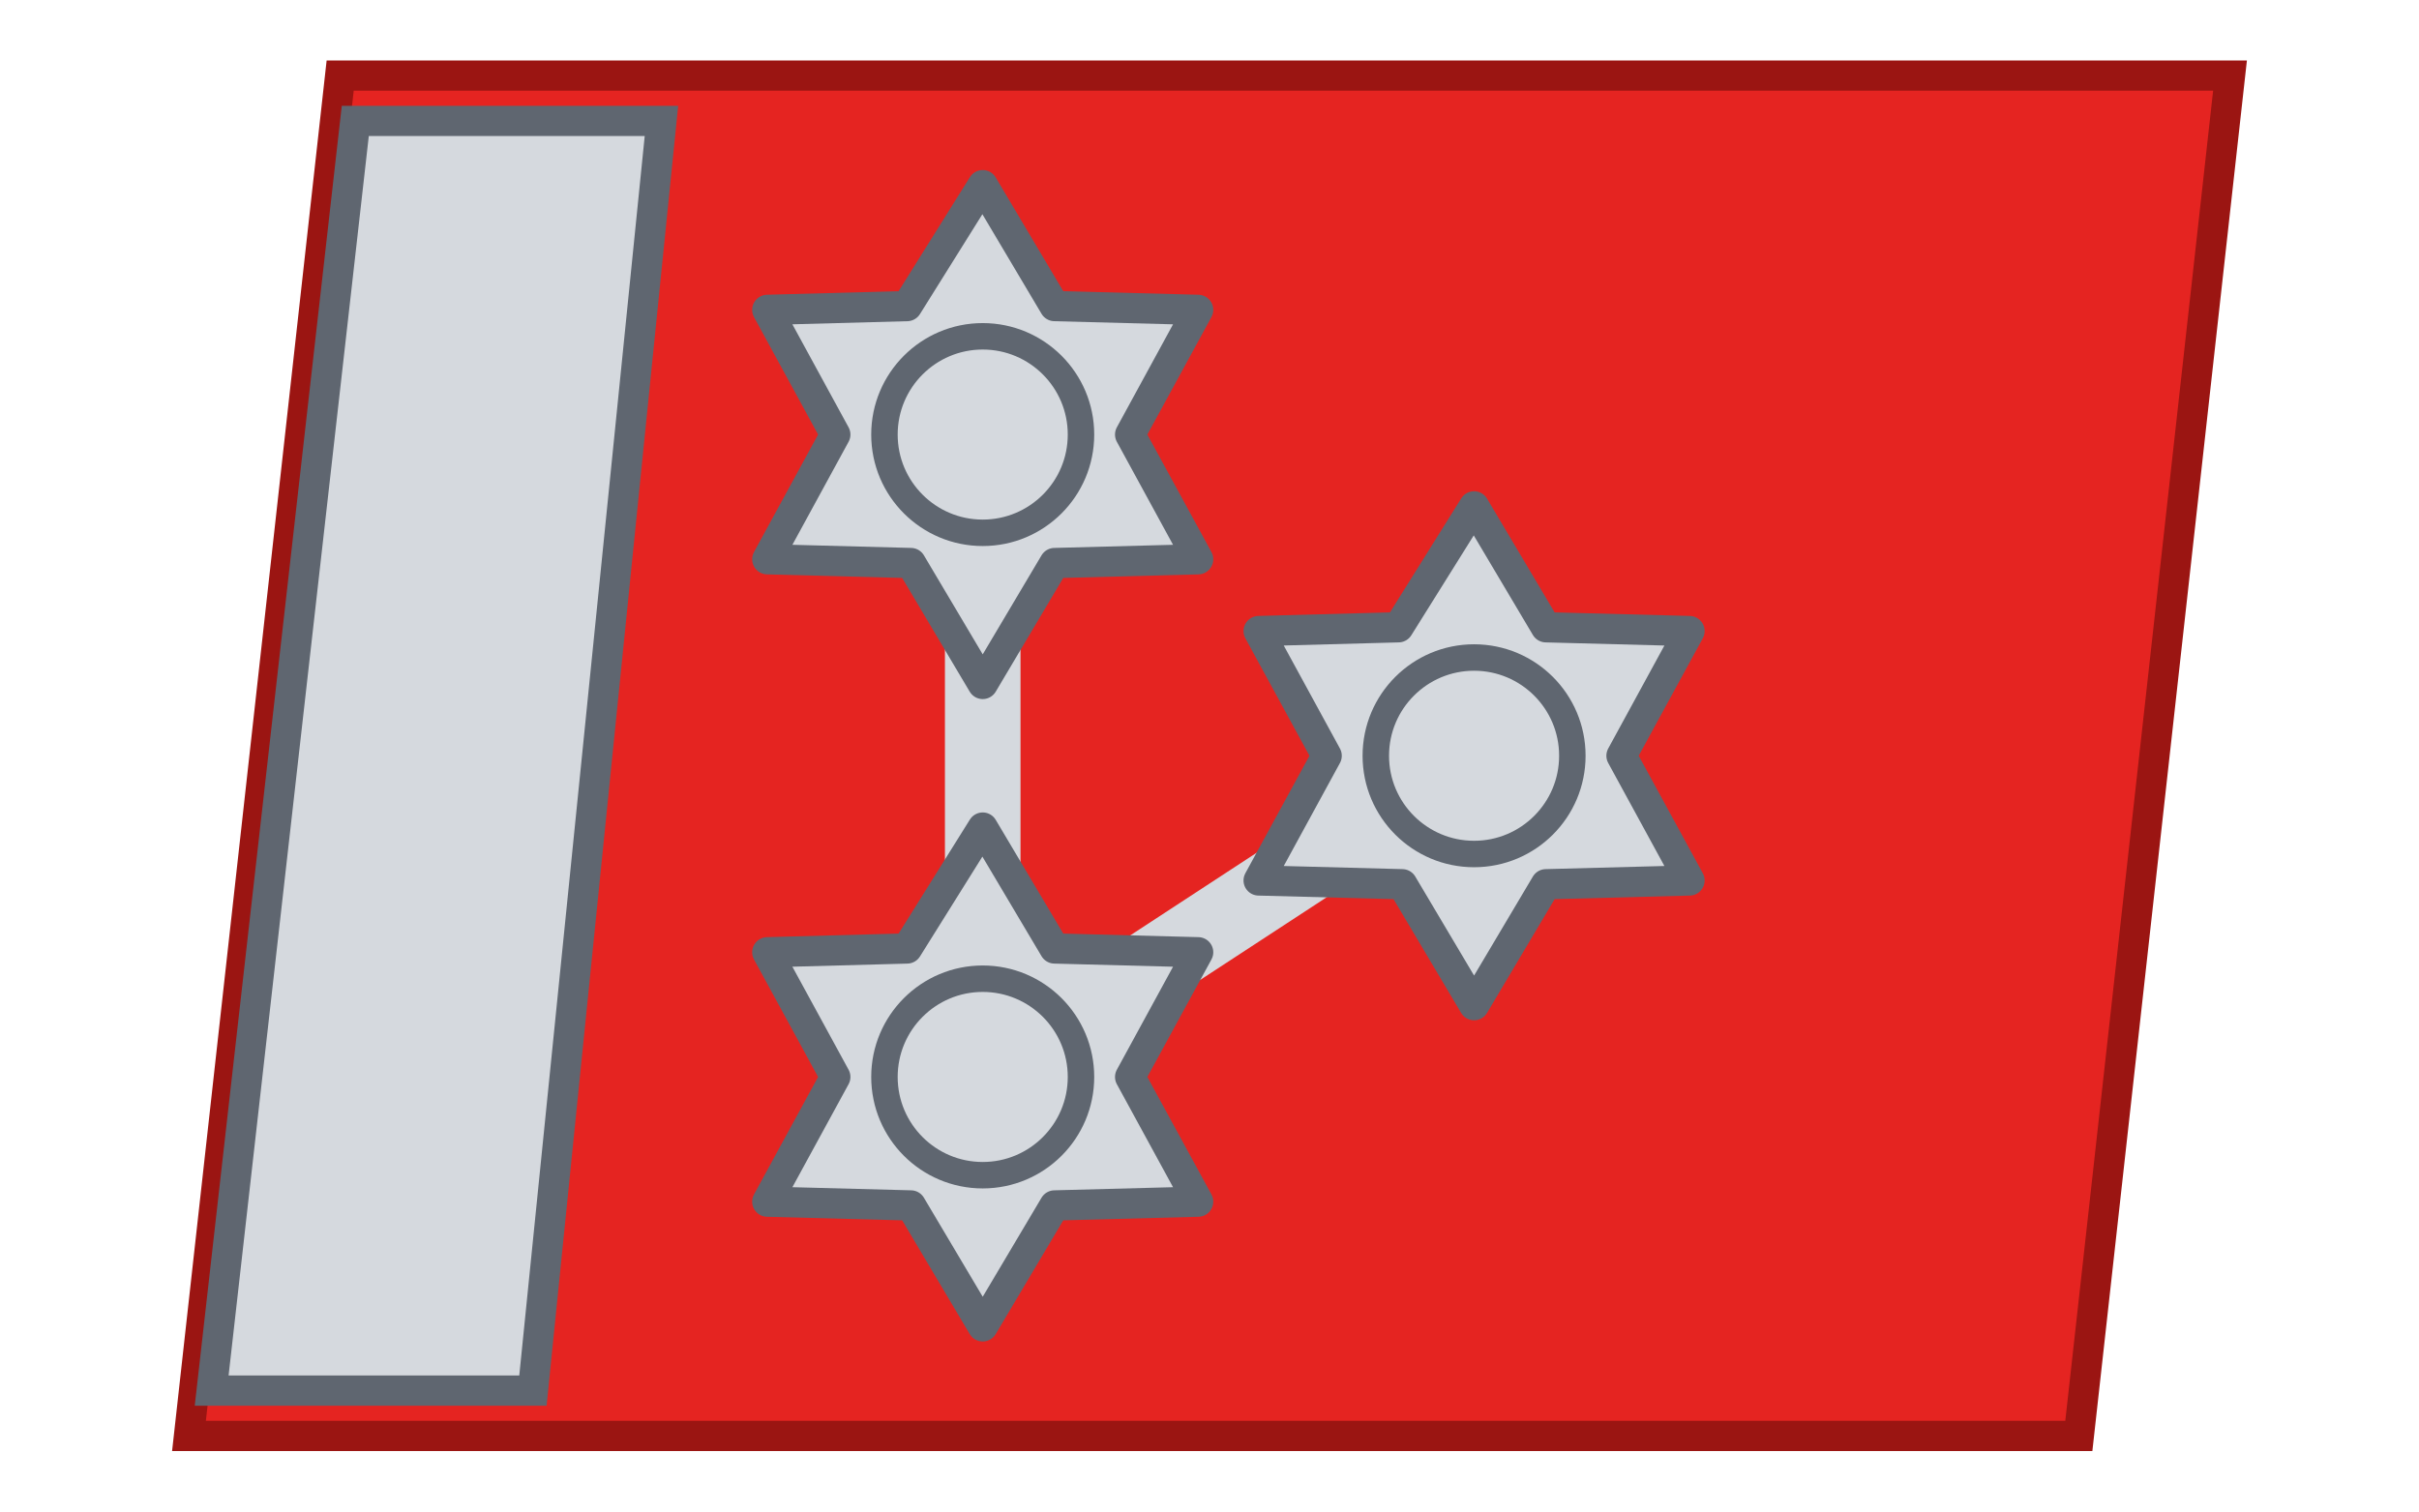
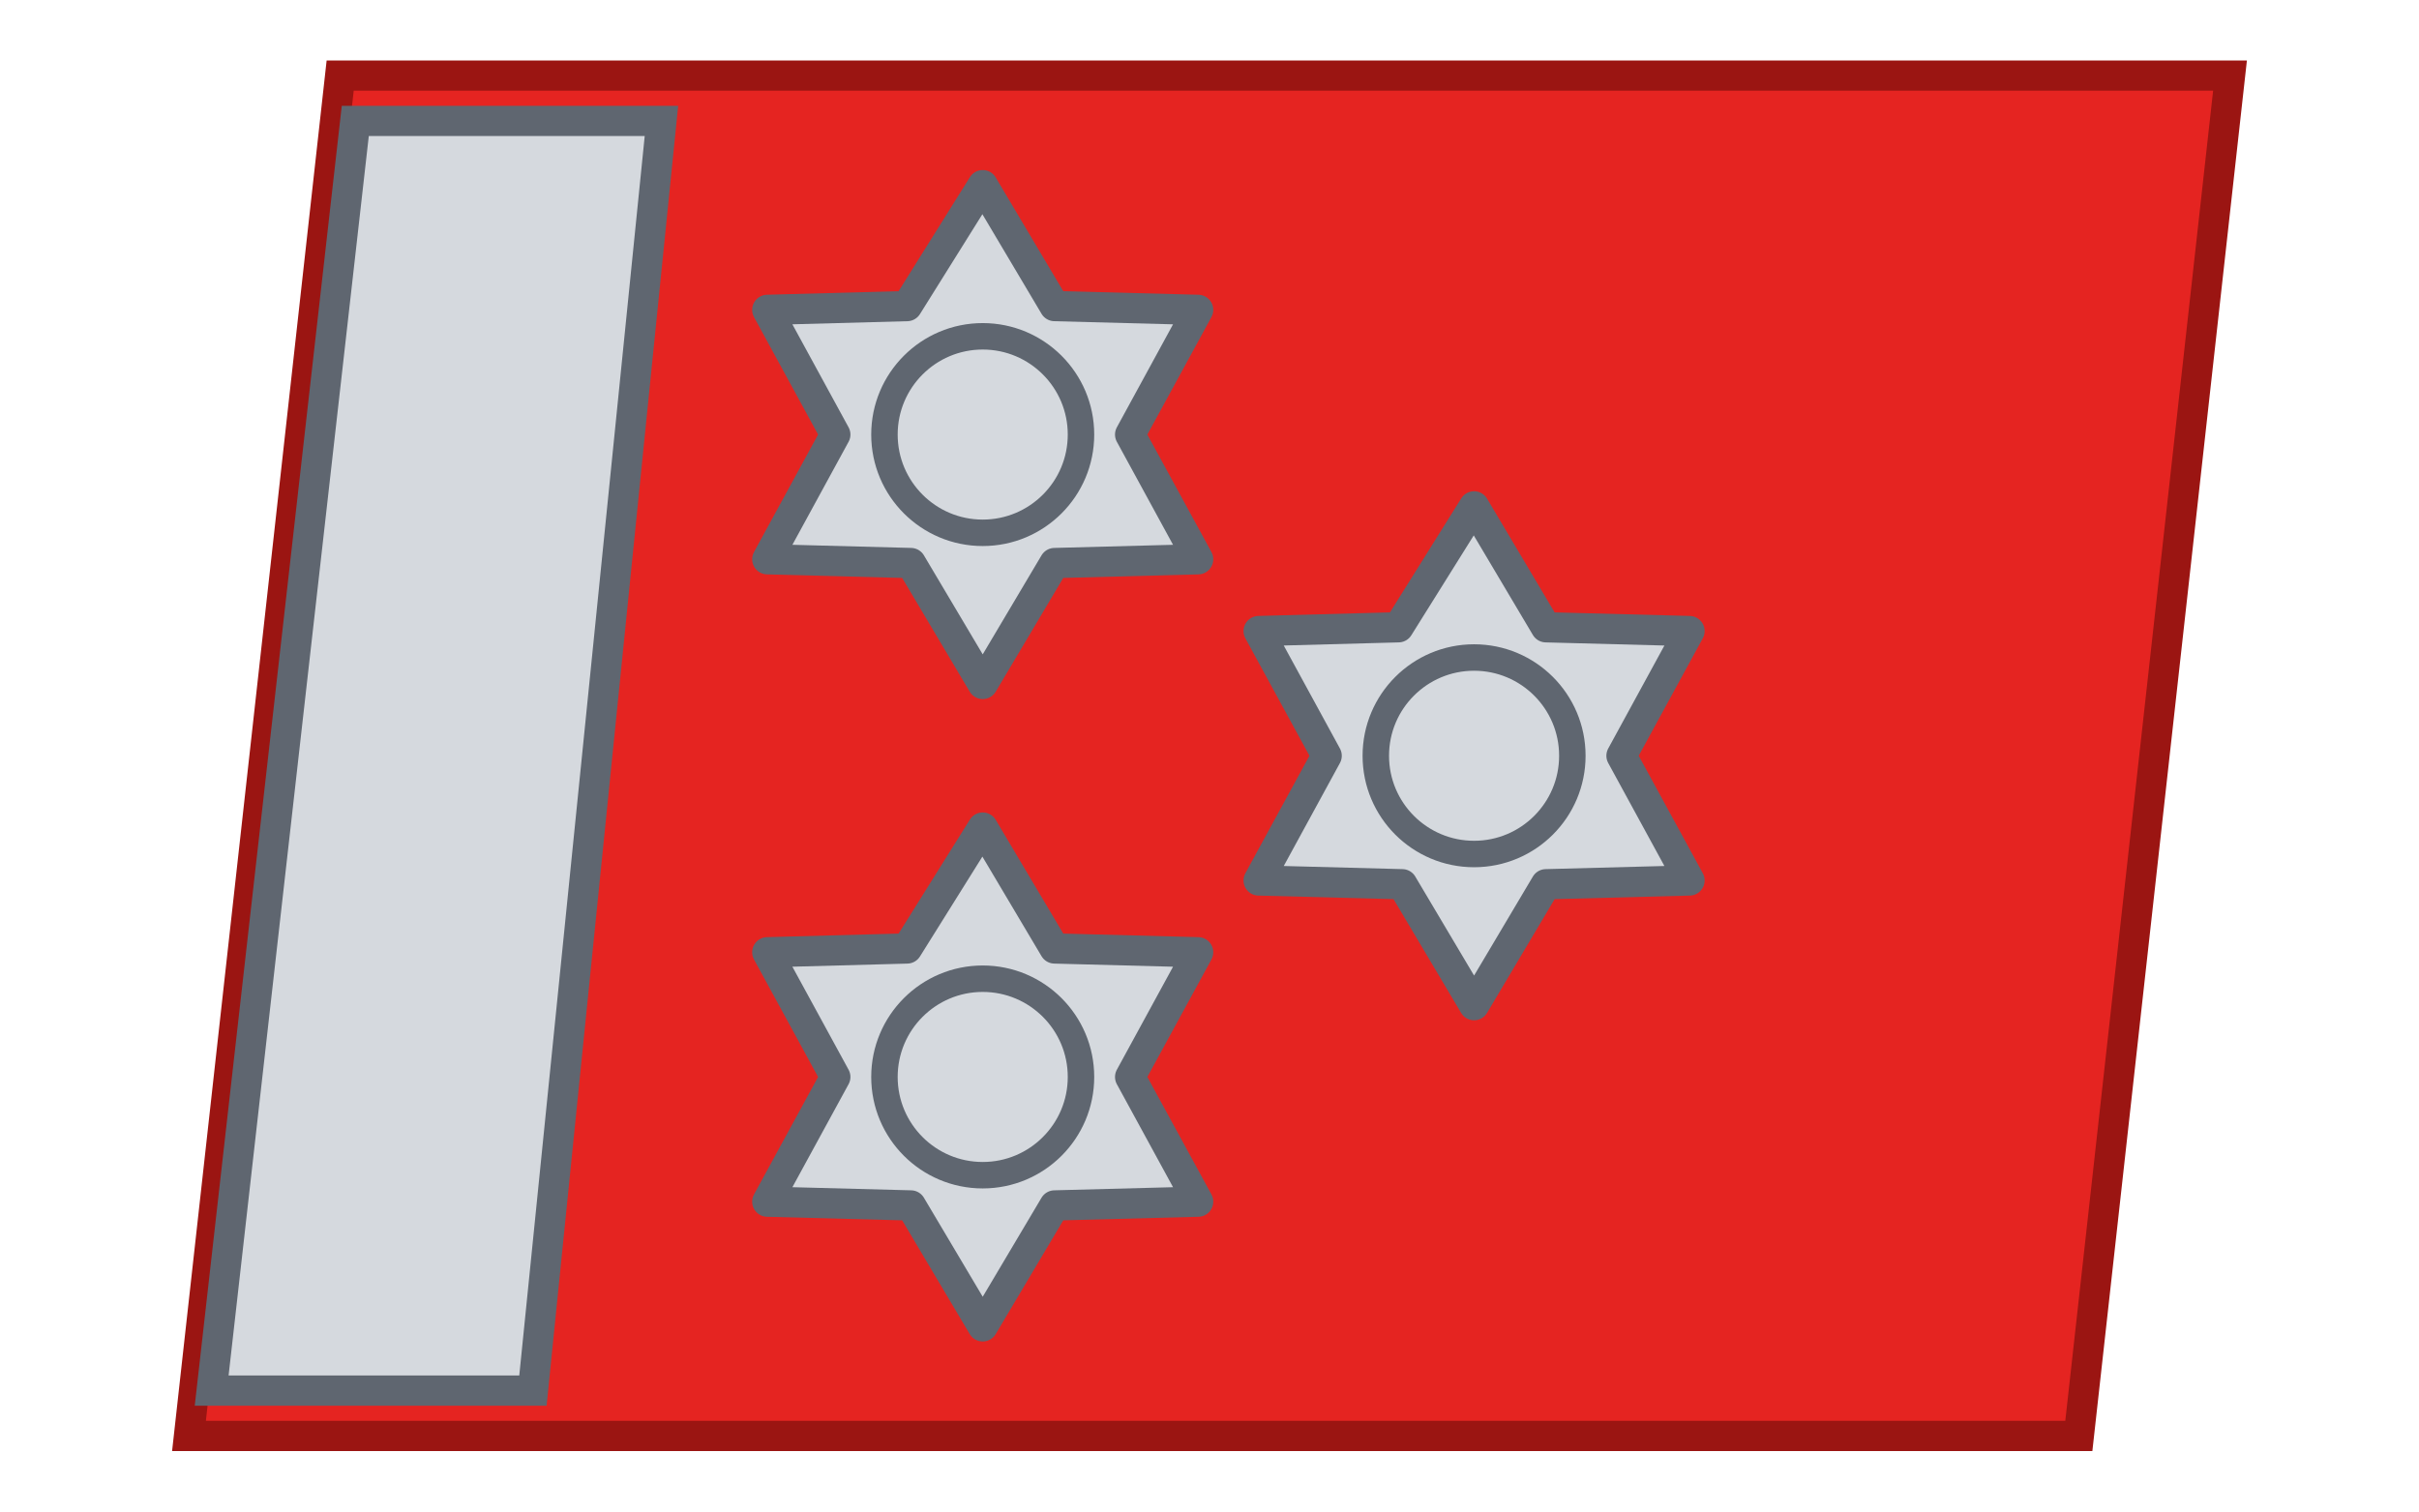
<svg xmlns="http://www.w3.org/2000/svg" viewBox="0 0 64 40">
  <defs>
    <g id="a" fill="#d5d9de" stroke="#5f6670" stroke-linejoin="round" stroke-width=".8">
      <path d="m0-6.6 1.9 3.2 3.8.1L3.9 0l1.8 3.3-3.8.1L0 6.6l-1.9-3.2-3.8-.1L-3.9 0l-1.8-3.3 3.7-.1Z" />
      <circle r="2.6" fill="none" stroke-width=".7" />
    </g>
  </defs>
  <path fill="#e52421" stroke="#9b1512" stroke-width=".8" d="M9 2h50l-4 36H5Z" />
  <path fill="#d5d9de" stroke="#5f6670" stroke-width=".8" d="M9.4 3.2h8.1l-3.4 33.6H5.6Z" />
-   <path stroke="#d5d9de" stroke-width="2" d="M26 11.5v17m0 0L39 20" />
  <use x="26" y="11.5" href="#a" />
  <use x="26" y="28.5" href="#a" />
  <use x="39" y="20" href="#a" />
</svg>
